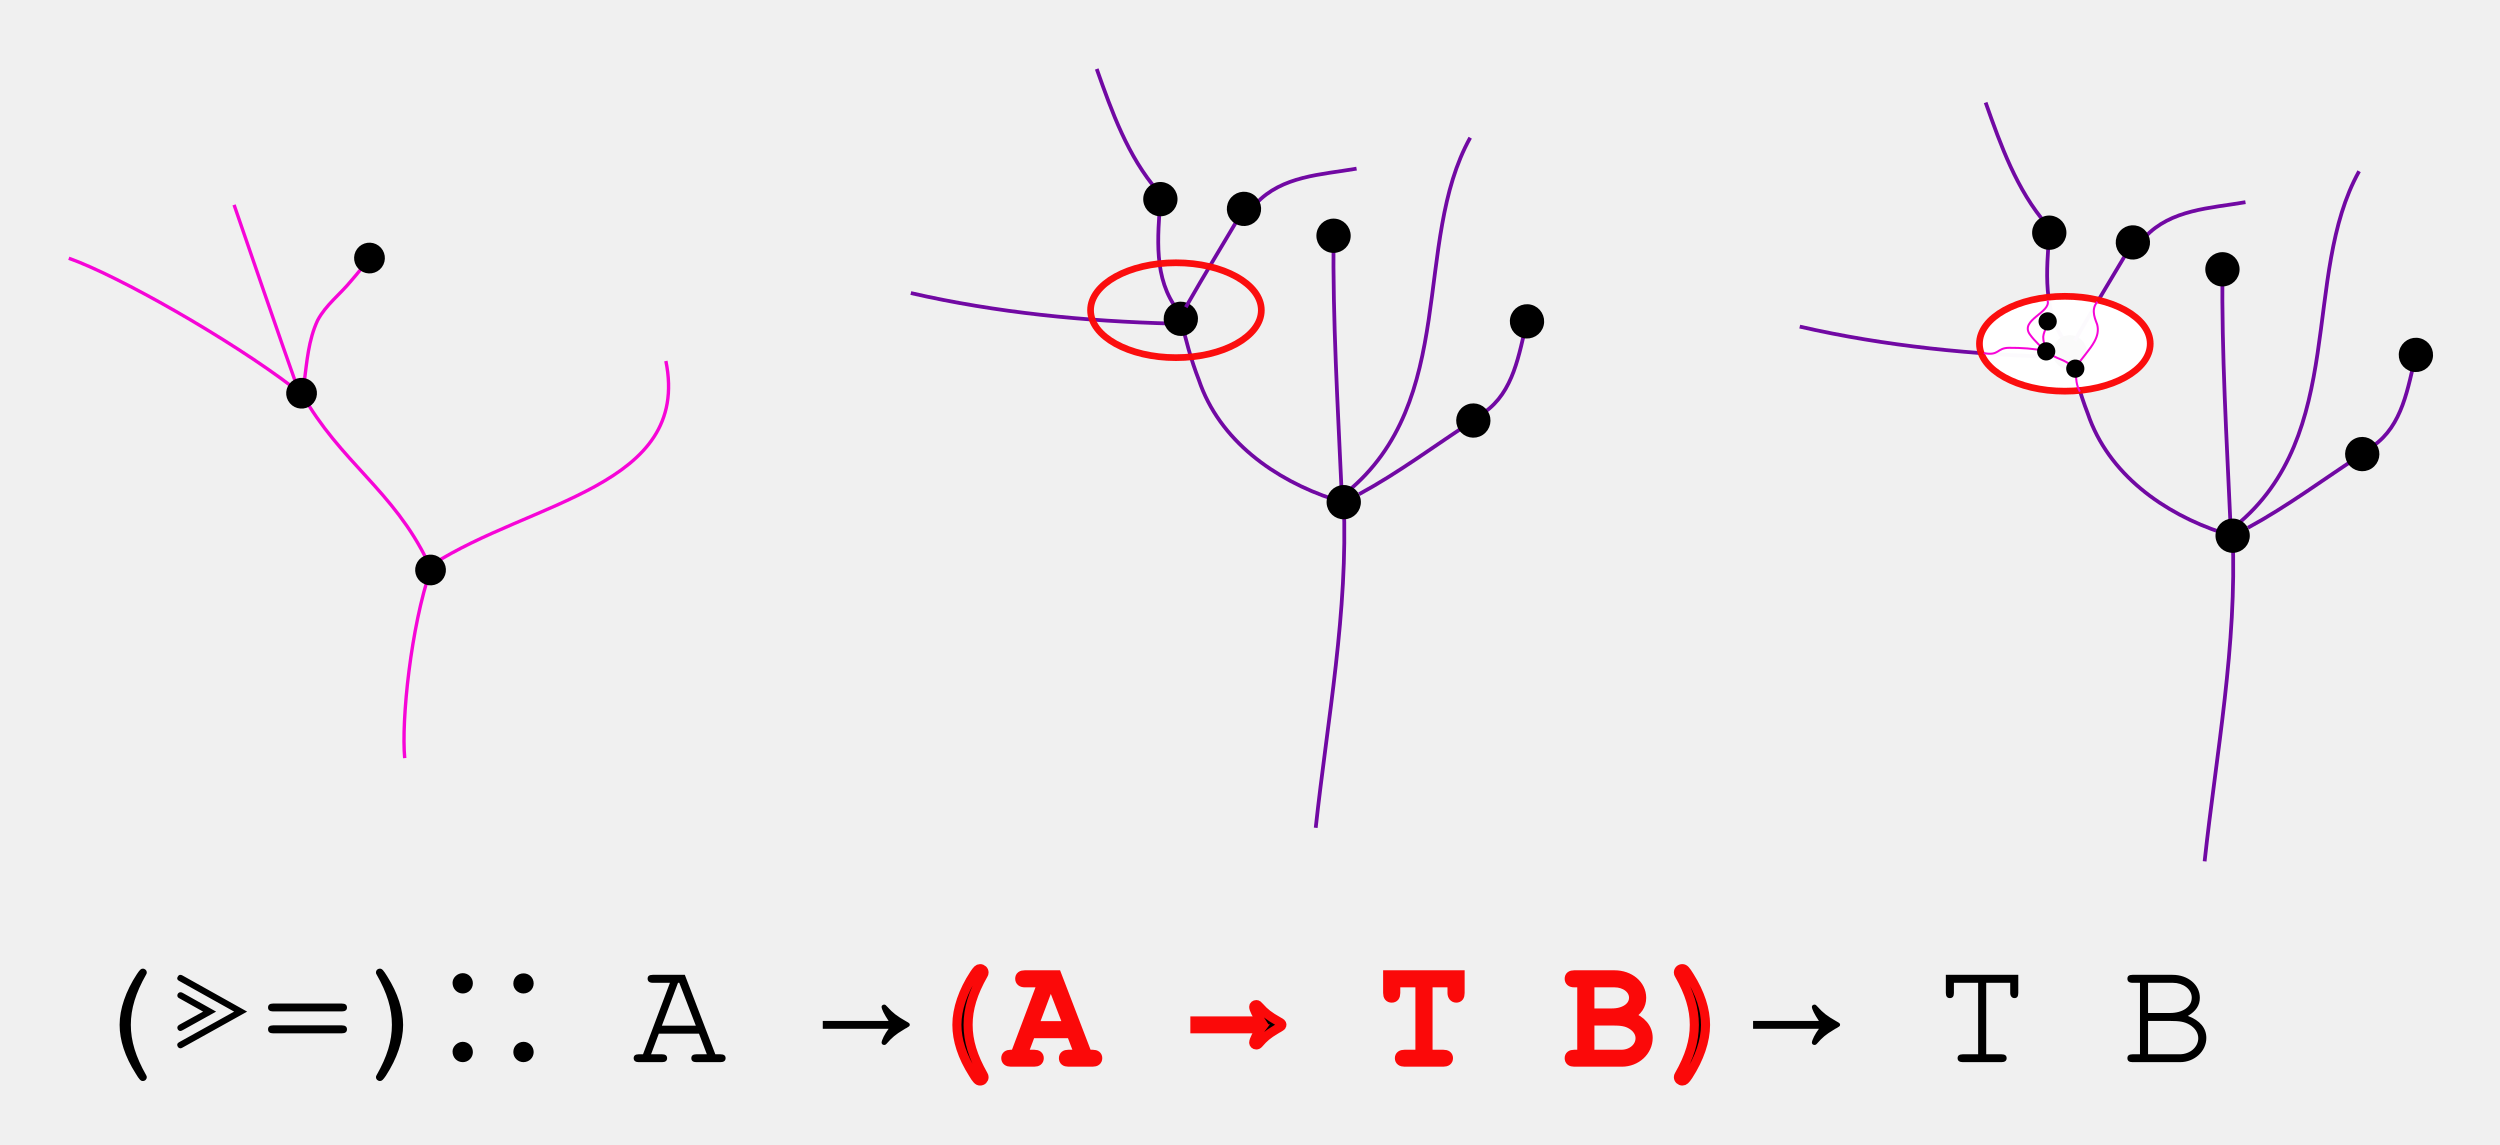
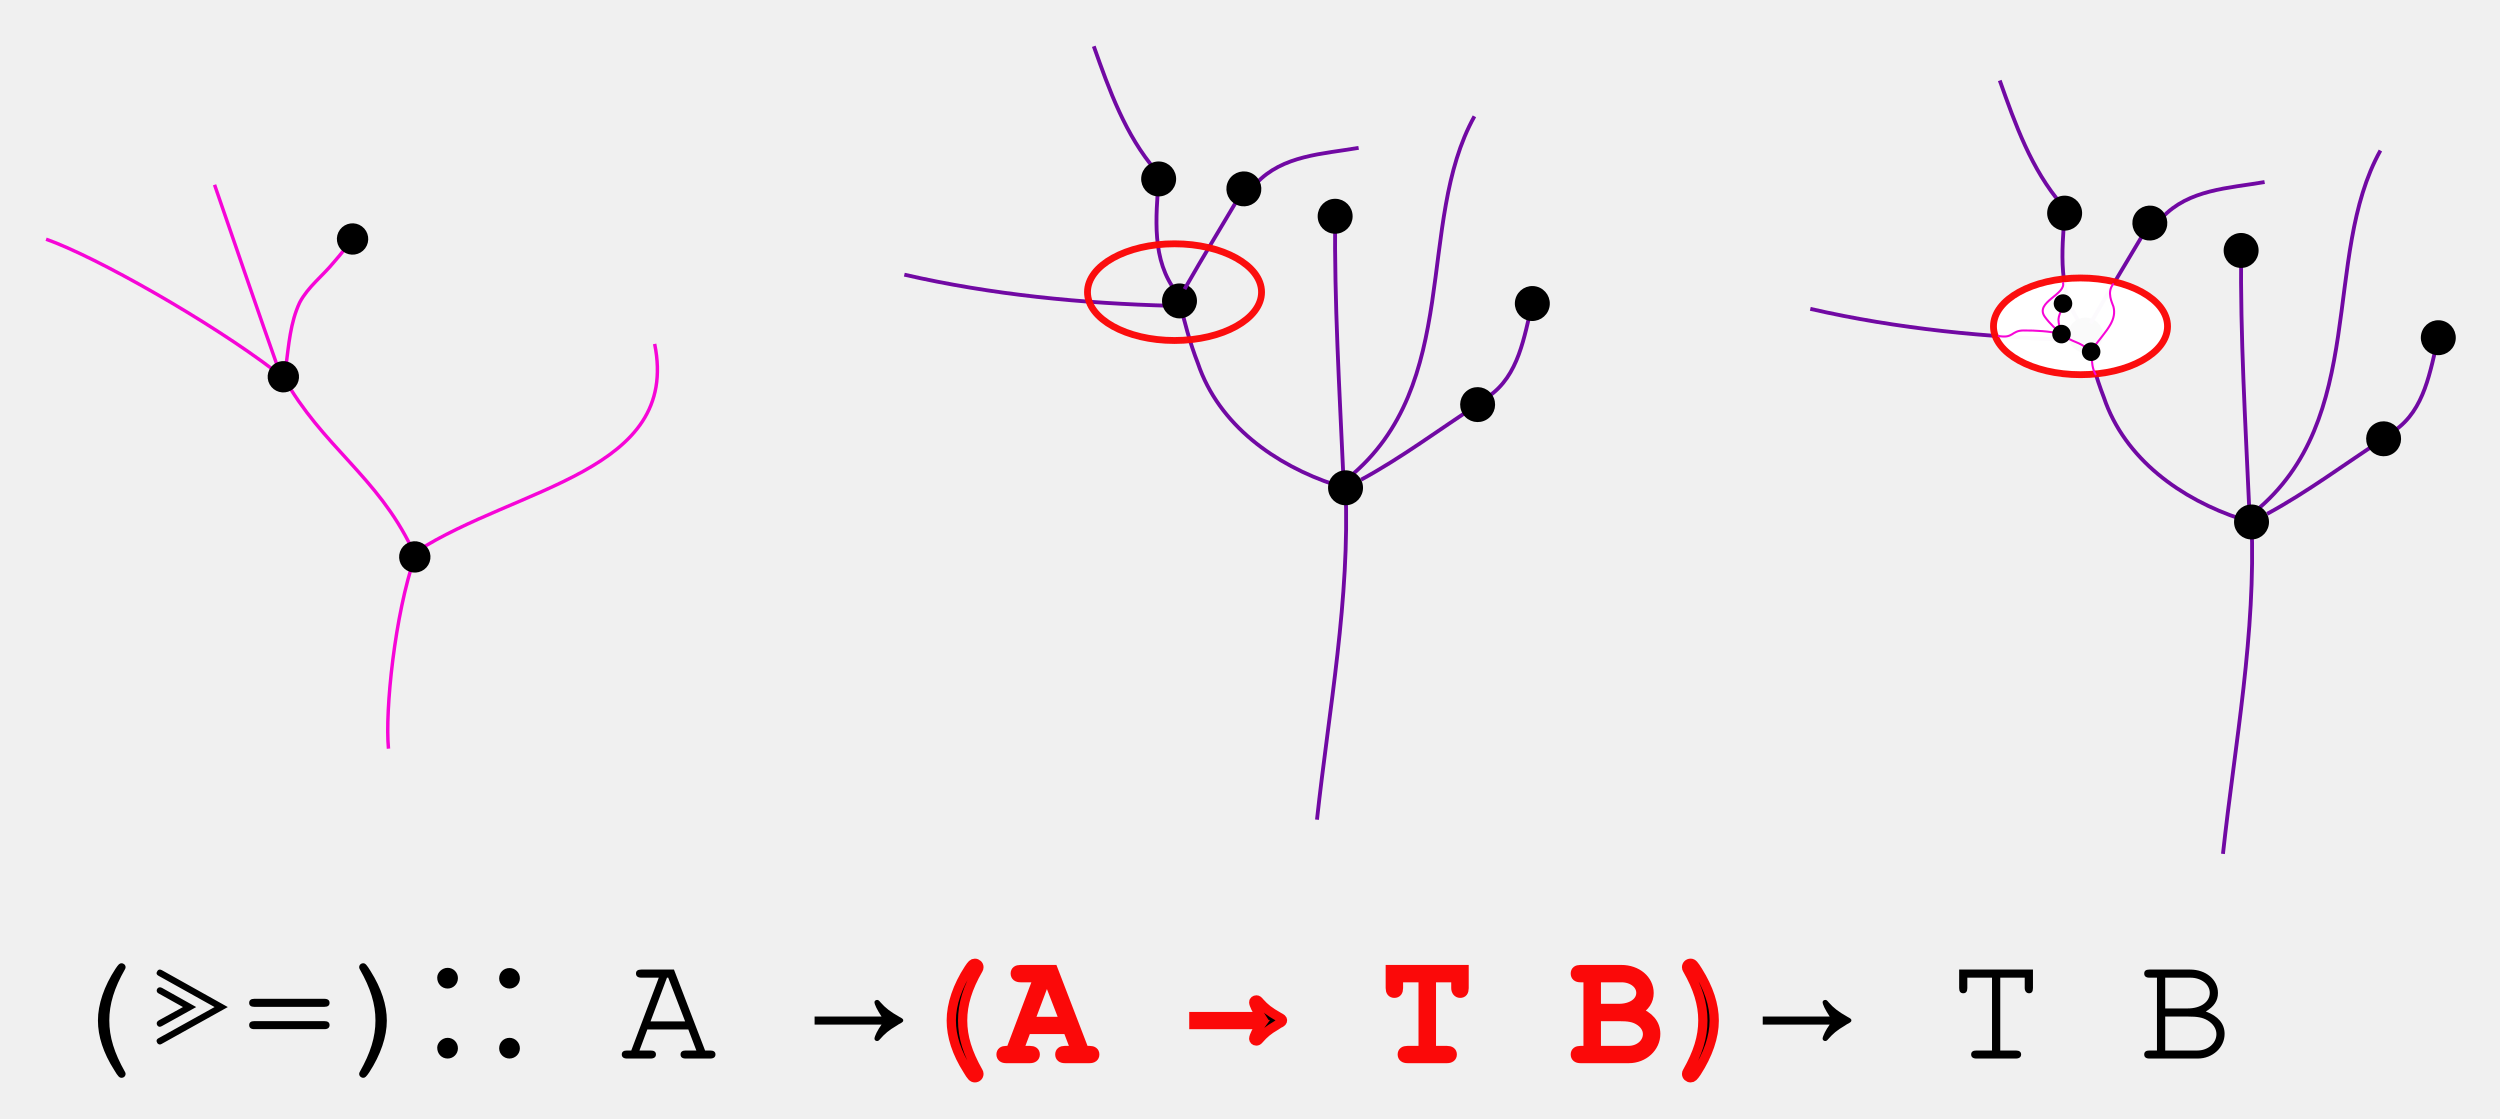
- <svg xmlns="http://www.w3.org/2000/svg" xmlns:xlink="http://www.w3.org/1999/xlink" width="372.652" height="170.544" id="svg2" version="1.1">
+ <svg xmlns="http://www.w3.org/2000/svg" xmlns:xlink="http://www.w3.org/1999/xlink" width="563.652" height="252.08" id="svg2" version="1.1">
  <defs id="defs4">
    <marker orient="auto" refY="0" refX="0" id="EmptyDiamondM" style="overflow:visible">
      <path id="path5446" d="M 0,-7.071 -7.071,0 0,7.071 7.071,0 0,-7.071 z" style="fill:#ffffff;fill-rule:evenodd;stroke:#000000;stroke-width:1pt" transform="scale(0.4,0.4)" />
    </marker>
    <marker orient="auto" refY="0" refX="0" id="DotL" style="overflow:visible">
      <path id="path3850" d="m -2.5,-1 c 0,2.76 -2.24,5 -5,5 -2.76,0 -5,-2.24 -5,-5 0,-2.76 2.24,-5 5,-5 2.76,0 5,2.24 5,5 z" style="fill-rule:evenodd;stroke:#000000;stroke-width:1pt" transform="matrix(0.8,0,0,0.8,5.92,0.8)" />
    </marker>
    <marker orient="auto" refY="0" refX="0" id="DiamondS" style="overflow:visible">
      <path id="path3916" d="M 0,-7.071 -7.071,0 0,7.071 7.071,0 0,-7.071 z" style="fill-rule:evenodd;stroke:#000000;stroke-width:1pt" transform="scale(0.2,0.2)" />
    </marker>
  </defs>
-   <g id="layer1" transform="translate(-598.3176,-213.7375)">
-     <g id="g3865" transform="matrix(0.9800136,-0.1989303,0.1989303,0.9800136,-45.41872,102.3343)">
+   <g id="layer1" transform="translate(-598.3177,-213.7374)">
+     <g id="g3865" transform="matrix(1.510799,-0.3066729,0.3066729,1.510799,-399.489,36.58113)">
      <path id="path3003" d="M 640.067,302.561 C 632.197,293.562 617.778,281.008 611.099,277.001" style="fill:none;stroke:#f605d7;stroke-width:0.506;stroke-linecap:butt;stroke-linejoin:miter;stroke-miterlimit:4;stroke-opacity:1;stroke-dasharray:none" />
      <path id="path3005" d="m 640.578,302.049 c -0.763,-5.247 -3.274,-24.279 -3.749,-27.946" style="fill:none;stroke:#f605d7;stroke-width:0.506;stroke-linecap:butt;stroke-linejoin:miter;stroke-miterlimit:4;stroke-opacity:1;stroke-dasharray:none" />
      <path id="path3013" d="m 655.062,332.551 c 16.345,-6.37 40.214,-3.734 40.214,-22.834" style="fill:none;stroke:#f605d7;stroke-width:0.506;stroke-linecap:butt;stroke-linejoin:miter;stroke-miterlimit:4;stroke-opacity:1;stroke-dasharray:none" />
      <path id="path4958" d="m 641.771,302.22 c 1.035,-3.01 1.91,-6.172 3.833,-8.763 1.661,-2.025 4.09,-3.158 6.086,-4.796 1.161,-0.887 2.283,-1.825 3.372,-2.799" style="fill:none;stroke:#f605d7;stroke-width:0.506;stroke-linecap:butt;stroke-linejoin:miter;stroke-miterlimit:4;stroke-opacity:1;stroke-dasharray:none;marker-end:url(#DotL)" />
      <path id="path2999" d="M 654.551,332.04 C 651.652,320.545 644.717,314.869 641.09,303.583" style="fill:none;stroke:#f605d7;stroke-width:0.506;stroke-linecap:butt;stroke-linejoin:miter;stroke-miterlimit:4;stroke-opacity:1;stroke-dasharray:none;marker-start:none;marker-end:url(#DotL)" />
      <path id="path2995" d="m 645.35,359.985 c 0.61,-5.644 4.821,-19.051 9.372,-26.753" style="fill:none;stroke:#f605d7;stroke-width:0.506;stroke-linecap:butt;stroke-linejoin:miter;stroke-miterlimit:4;stroke-opacity:1;stroke-dasharray:none;marker-start:none;marker-end:url(#DotL)" />
    </g>
-     <g id="g3873" transform="translate(-23.68808,-67.17514)">
+     <g id="g3873" transform="matrix(1.54161,0,0,1.54161,-365.9888,-224.7364)">
      <path id="path3024-0" d="m 822.702,354.33 c 16.738,-13.636 9.814,-37.392 18.453,-52.89" style="fill:none;stroke:#7109a3;stroke-width:0.564;stroke-linecap:butt;stroke-linejoin:miter;stroke-miterlimit:4;stroke-opacity:1;stroke-dasharray:none" />
      <path id="path5735" d="m 794.595,309.414 c -4.504,-5.225 -6.84,-11.818 -9.11,-18.219" style="fill:none;stroke:#7109a3;stroke-width:0.564;stroke-linecap:butt;stroke-linejoin:miter;stroke-miterlimit:4;stroke-opacity:1;stroke-dasharray:none" />
      <path id="path6283" d="m 796.872,329.151 c -13.129,-0.344 -26.277,-1.617 -39.095,-4.555" style="fill:none;stroke:#7109a3;stroke-width:0.564;stroke-linecap:butt;stroke-linejoin:miter;stroke-miterlimit:4;stroke-opacity:1;stroke-dasharray:none" />
      <path id="path6839" d="m 809.211,311.283 c 3.88,-4.181 9.784,-4.324 15.006,-5.233" style="fill:none;stroke:#7109a3;stroke-width:0.564;stroke-linecap:butt;stroke-linejoin:miter;stroke-miterlimit:4;stroke-opacity:1;stroke-dasharray:none" />
      <path id="path5733" d="m 797.632,327.253 c -3.765,-4.81 -3.039,-11.033 -2.657,-16.701" style="fill:none;stroke:#7109a3;stroke-width:0.564;stroke-linecap:butt;stroke-linejoin:miter;stroke-miterlimit:4;stroke-opacity:1;stroke-dasharray:none;marker-end:url(#DotL)" />
      <path id="path5729-4" d="m 820.785,355.341 c -8.736,-2.873 -17.038,-8.755 -20.076,-17.792 -1.16,-2.968 -1.98,-6.056 -2.698,-9.157" style="fill:none;stroke:#7109a3;stroke-width:0.564;stroke-linecap:butt;stroke-linejoin:miter;stroke-miterlimit:4;stroke-opacity:1;stroke-dasharray:none;marker-end:url(#DotL)" />
      <path id="path6837" d="m 798.758,326.709 c 2.825,-4.943 5.8,-9.799 8.699,-14.699" style="fill:none;stroke:#7109a3;stroke-width:0.564;stroke-linecap:butt;stroke-linejoin:miter;stroke-miterlimit:4;stroke-opacity:1;stroke-dasharray:none;marker-end:url(#DotL)" />
      <path id="path6285-1" d="M 821.977,353.942 C 821.419,341.305 820.653,328.666 820.785,316.01" style="fill:none;stroke:#7109a3;stroke-width:0.564;stroke-linecap:butt;stroke-linejoin:miter;stroke-miterlimit:4;stroke-opacity:1;stroke-dasharray:none;marker-end:url(#DotL)" />
      <path id="path6289" d="m 843.18,342.436 c 4.512,-3.101 5.223,-8.78 6.453,-13.664" style="fill:none;stroke:#7109a3;stroke-width:0.564;stroke-linecap:butt;stroke-linejoin:miter;stroke-miterlimit:4;stroke-opacity:1;stroke-dasharray:none;marker-end:url(#DotL)" />
      <path id="path6287-4" d="m 824.581,354.582 c 5.966,-3.232 11.397,-7.326 17.08,-11.007" style="fill:none;stroke:#7109a3;stroke-width:0.564;stroke-linecap:butt;stroke-linejoin:miter;stroke-miterlimit:4;stroke-opacity:1;stroke-dasharray:none;marker-end:url(#DotL)" />
      <path id="path5545-7" d="m 818.128,404.305 c 1.755,-16.156 4.843,-32.263 4.175,-48.584" style="fill:none;stroke:#7109a3;stroke-width:0.564;stroke-linecap:butt;stroke-linejoin:miter;stroke-miterlimit:4;stroke-opacity:1;stroke-dasharray:none;marker-end:url(#DotL)" />
    </g>
-     <path style="opacity:0.98;color:#000000;fill:none;stroke:#fb0909;stroke-width:1;stroke-linecap:butt;stroke-linejoin:miter;stroke-miterlimit:4;stroke-opacity:1;stroke-dasharray:none;stroke-dashoffset:0;marker:none;visibility:visible;display:inline;overflow:visible;enable-background:accumulate" id="path3855" d="m 211.425,120.563 c 0,3.905 -5.698,7.071 -12.728,7.071 -7.029,0 -12.728,-3.166 -12.728,-7.071 0,-3.905 5.698,-7.071 12.728,-7.071 7.029,0 12.728,3.166 12.728,7.071 z" transform="translate(574.9081,139.4136)" />
-     <text xml:space="preserve" style="font-size:23.111px;font-style:normal;font-variant:normal;font-weight:normal;font-stretch:normal;text-align:start;line-height:125%;letter-spacing:0px;word-spacing:0px;writing-mode:lr-tb;text-anchor:start;fill:#000000;fill-opacity:1;stroke:none;font-family:Courier;-inkscape-font-specification:Courier" x="609.476" y="372.062" id="text3886">
-       <tspan id="tspan3888" x="609.476" y="372.062">(≫=)∷ A →<tspan style="font-size:23.111px;font-style:normal;font-variant:normal;font-weight:normal;font-stretch:normal;text-align:start;line-height:125%;writing-mode:lr-tb;text-anchor:start;stroke:#fb0909;stroke-width:1.355;stroke-opacity:1;font-family:Courier;-inkscape-font-specification:Courier" id="tspan3890">(A → T B)</tspan>→ T B</tspan>
+     <path style="opacity:0.98;color:#000000;fill:none;stroke:#fb0909;stroke-width:1;stroke-linecap:butt;stroke-linejoin:miter;stroke-miterlimit:4;stroke-opacity:1;stroke-dasharray:none;stroke-dashoffset:0;marker:none;visibility:visible;display:inline;overflow:visible;enable-background:accumulate" id="path3855" d="m 211.425,120.563 c 0,3.905 -5.698,7.071 -12.728,7.071 -7.029,0 -12.728,-3.166 -12.728,-7.071 0,-3.905 5.698,-7.071 12.728,-7.071 7.029,0 12.728,3.166 12.728,7.071 z" transform="matrix(1.54161,0,0,1.54161,556.8131,93.74297)" />
+     <text xml:space="preserve" style="font-size:35.628px;font-style:normal;font-variant:normal;font-weight:normal;font-stretch:normal;text-align:start;line-height:125%;letter-spacing:0px;word-spacing:0px;writing-mode:lr-tb;text-anchor:start;fill:#000000;fill-opacity:1;stroke:none;font-family:Courier;-inkscape-font-specification:Courier" x="610.103" y="452.397" id="text3886">
+       <tspan id="tspan3888" x="610.103" y="452.397">(≫=)∷ A →<tspan style="font-size:35.628px;font-style:normal;font-variant:normal;font-weight:normal;font-stretch:normal;text-align:start;line-height:125%;writing-mode:lr-tb;text-anchor:start;stroke:#fb0909;stroke-width:2.088;stroke-opacity:1;font-family:Courier;-inkscape-font-specification:Courier" id="tspan3890">(A → T B)</tspan>→ T B</tspan>
    </text>
-     <use x="0" y="0" xlink:href="#g3873" id="use3894" transform="translate(132.5,5)" width="572.938" height="214.255" />
-     <path transform="translate(707.4081,144.4136)" d="m 211.425,120.563 c 0,3.905 -5.698,7.071 -12.728,7.071 -7.029,0 -12.728,-3.166 -12.728,-7.071 0,-3.905 5.698,-7.071 12.728,-7.071 7.029,0 12.728,3.166 12.728,7.071 z" id="use3896" style="opacity:0.98;color:#000000;fill:#ffffff;fill-opacity:1;stroke:#fb0909;stroke-width:1;stroke-linecap:butt;stroke-linejoin:miter;stroke-miterlimit:4;stroke-opacity:1;stroke-dasharray:none;stroke-dashoffset:0;marker:none;visibility:visible;display:inline;overflow:visible;enable-background:accumulate" />
-     <path id="path3902" d="m 903.024,266.049 c -1.478,-0.359 -3.412,-0.473 -5.239,-0.467 -1.848,0.005 -1.457,1.246 -3.761,0.787" style="fill:none;stroke:#f605d7;stroke-width:0.3;stroke-linecap:butt;stroke-linejoin:miter;stroke-miterlimit:4;stroke-opacity:1;stroke-dasharray:none" />
-     <path id="path3904" d="m 903.048,265.908 c -0.388,-0.41 -1.435,-1.307 -2.161,-2.326 -1.547,-2.17 3.243,-3.281 2.638,-5.063" style="fill:none;stroke:#f605d7;stroke-width:0.3;stroke-linecap:butt;stroke-linejoin:miter;stroke-miterlimit:4;stroke-opacity:1;stroke-dasharray:none" />
-     <path id="path3906" d="m 907.763,268.453 c 0.963,-1.451 2.121,-2.628 2.765,-3.828 0.429,-0.799 0.63,-1.609 0.395,-2.519 -0.118,-0.457 -1.097,-2.127 0.038,-3.396" style="fill:none;stroke:#f605d7;stroke-width:0.3;stroke-linecap:butt;stroke-linejoin:miter;stroke-miterlimit:4;stroke-opacity:1;stroke-dasharray:none" />
-     <path id="path3908" d="m 903.262,265.799 c -0.176,-0.607 -0.396,-1.22 -0.38,-1.861 0.038,-0.519 0.303,-0.98 0.44,-1.475 0.087,-0.277 0.162,-0.557 0.227,-0.84" style="fill:none;stroke:#f605d7;stroke-width:0.3;stroke-linecap:butt;stroke-linejoin:miter;stroke-miterlimit:4;stroke-opacity:1;stroke-dasharray:none;marker-end:url(#DotL)" />
-     <path id="path3910" d="m 907.496,268.554 c -1.785,-1.535 -2.31,-1.038 -4.189,-2.455" style="fill:none;stroke:#f605d7;stroke-width:0.3;stroke-linecap:butt;stroke-linejoin:miter;stroke-miterlimit:4;stroke-opacity:1;stroke-dasharray:none;marker-start:none;marker-end:url(#DotL)" />
-     <path id="path3912" d="m 908.354,272.111 c -0.546,-0.986 -0.552,-1.675 -0.694,-3.446" style="fill:none;stroke:#f605d7;stroke-width:0.3;stroke-linecap:butt;stroke-linejoin:miter;stroke-miterlimit:4;stroke-opacity:1;stroke-dasharray:none;marker-start:none;marker-end:url(#DotL)" />
+     <use x="0" y="0" xlink:href="#g3873" id="use3894" transform="translate(204.2633,7.708051)" width="572.938" height="214.255" />
+     <path transform="matrix(1.54161,0,0,1.54161,761.0764,101.451)" d="m 211.425,120.563 c 0,3.905 -5.698,7.071 -12.728,7.071 -7.029,0 -12.728,-3.166 -12.728,-7.071 0,-3.905 5.698,-7.071 12.728,-7.071 7.029,0 12.728,3.166 12.728,7.071 z" id="use3896" style="opacity:0.98;color:#000000;fill:#ffffff;fill-opacity:1;stroke:#fb0909;stroke-width:1;stroke-linecap:butt;stroke-linejoin:miter;stroke-miterlimit:4;stroke-opacity:1;stroke-dasharray:none;stroke-dashoffset:0;marker:none;visibility:visible;display:inline;overflow:visible;enable-background:accumulate" />
+     <path id="path3902" d="m 1062.64,288.966 c -2.279,-0.554 -5.26,-0.729 -8.077,-0.72 -2.849,0.008 -2.246,1.921 -5.798,1.213" style="fill:none;stroke:#f605d7;stroke-width:0.462;stroke-linecap:butt;stroke-linejoin:miter;stroke-miterlimit:4;stroke-opacity:1;stroke-dasharray:none" />
+     <path id="path3904" d="m 1062.678,288.748 c -0.599,-0.632 -2.212,-2.014 -3.332,-3.585 -2.384,-3.345 5,-5.059 4.067,-7.806" style="fill:none;stroke:#f605d7;stroke-width:0.462;stroke-linecap:butt;stroke-linejoin:miter;stroke-miterlimit:4;stroke-opacity:1;stroke-dasharray:none" />
+     <path id="path3906" d="m 1069.945,292.672 c 1.484,-2.238 3.269,-4.051 4.263,-5.902 0.661,-1.232 0.972,-2.481 0.61,-3.883 -0.182,-0.705 -1.69,-3.279 0.059,-5.235" style="fill:none;stroke:#f605d7;stroke-width:0.462;stroke-linecap:butt;stroke-linejoin:miter;stroke-miterlimit:4;stroke-opacity:1;stroke-dasharray:none" />
+     <path id="path3908" d="m 1063.006,288.58 c -0.272,-0.936 -0.61,-1.881 -0.585,-2.869 0.059,-0.8 0.467,-1.511 0.678,-2.273 0.134,-0.427 0.25,-0.859 0.35,-1.295" style="fill:none;stroke:#f605d7;stroke-width:0.462;stroke-linecap:butt;stroke-linejoin:miter;stroke-miterlimit:4;stroke-opacity:1;stroke-dasharray:none;marker-end:url(#DotL)" />
+     <path id="path3910" d="m 1069.534,292.827 c -2.752,-2.366 -3.561,-1.6 -6.458,-3.785" style="fill:none;stroke:#f605d7;stroke-width:0.462;stroke-linecap:butt;stroke-linejoin:miter;stroke-miterlimit:4;stroke-opacity:1;stroke-dasharray:none;marker-start:none;marker-end:url(#DotL)" />
+     <path id="path3912" d="m 1070.857,298.311 c -0.842,-1.52 -0.851,-2.583 -1.07,-5.312" style="fill:none;stroke:#f605d7;stroke-width:0.462;stroke-linecap:butt;stroke-linejoin:miter;stroke-miterlimit:4;stroke-opacity:1;stroke-dasharray:none;marker-start:none;marker-end:url(#DotL)" />
  </g>
</svg>
